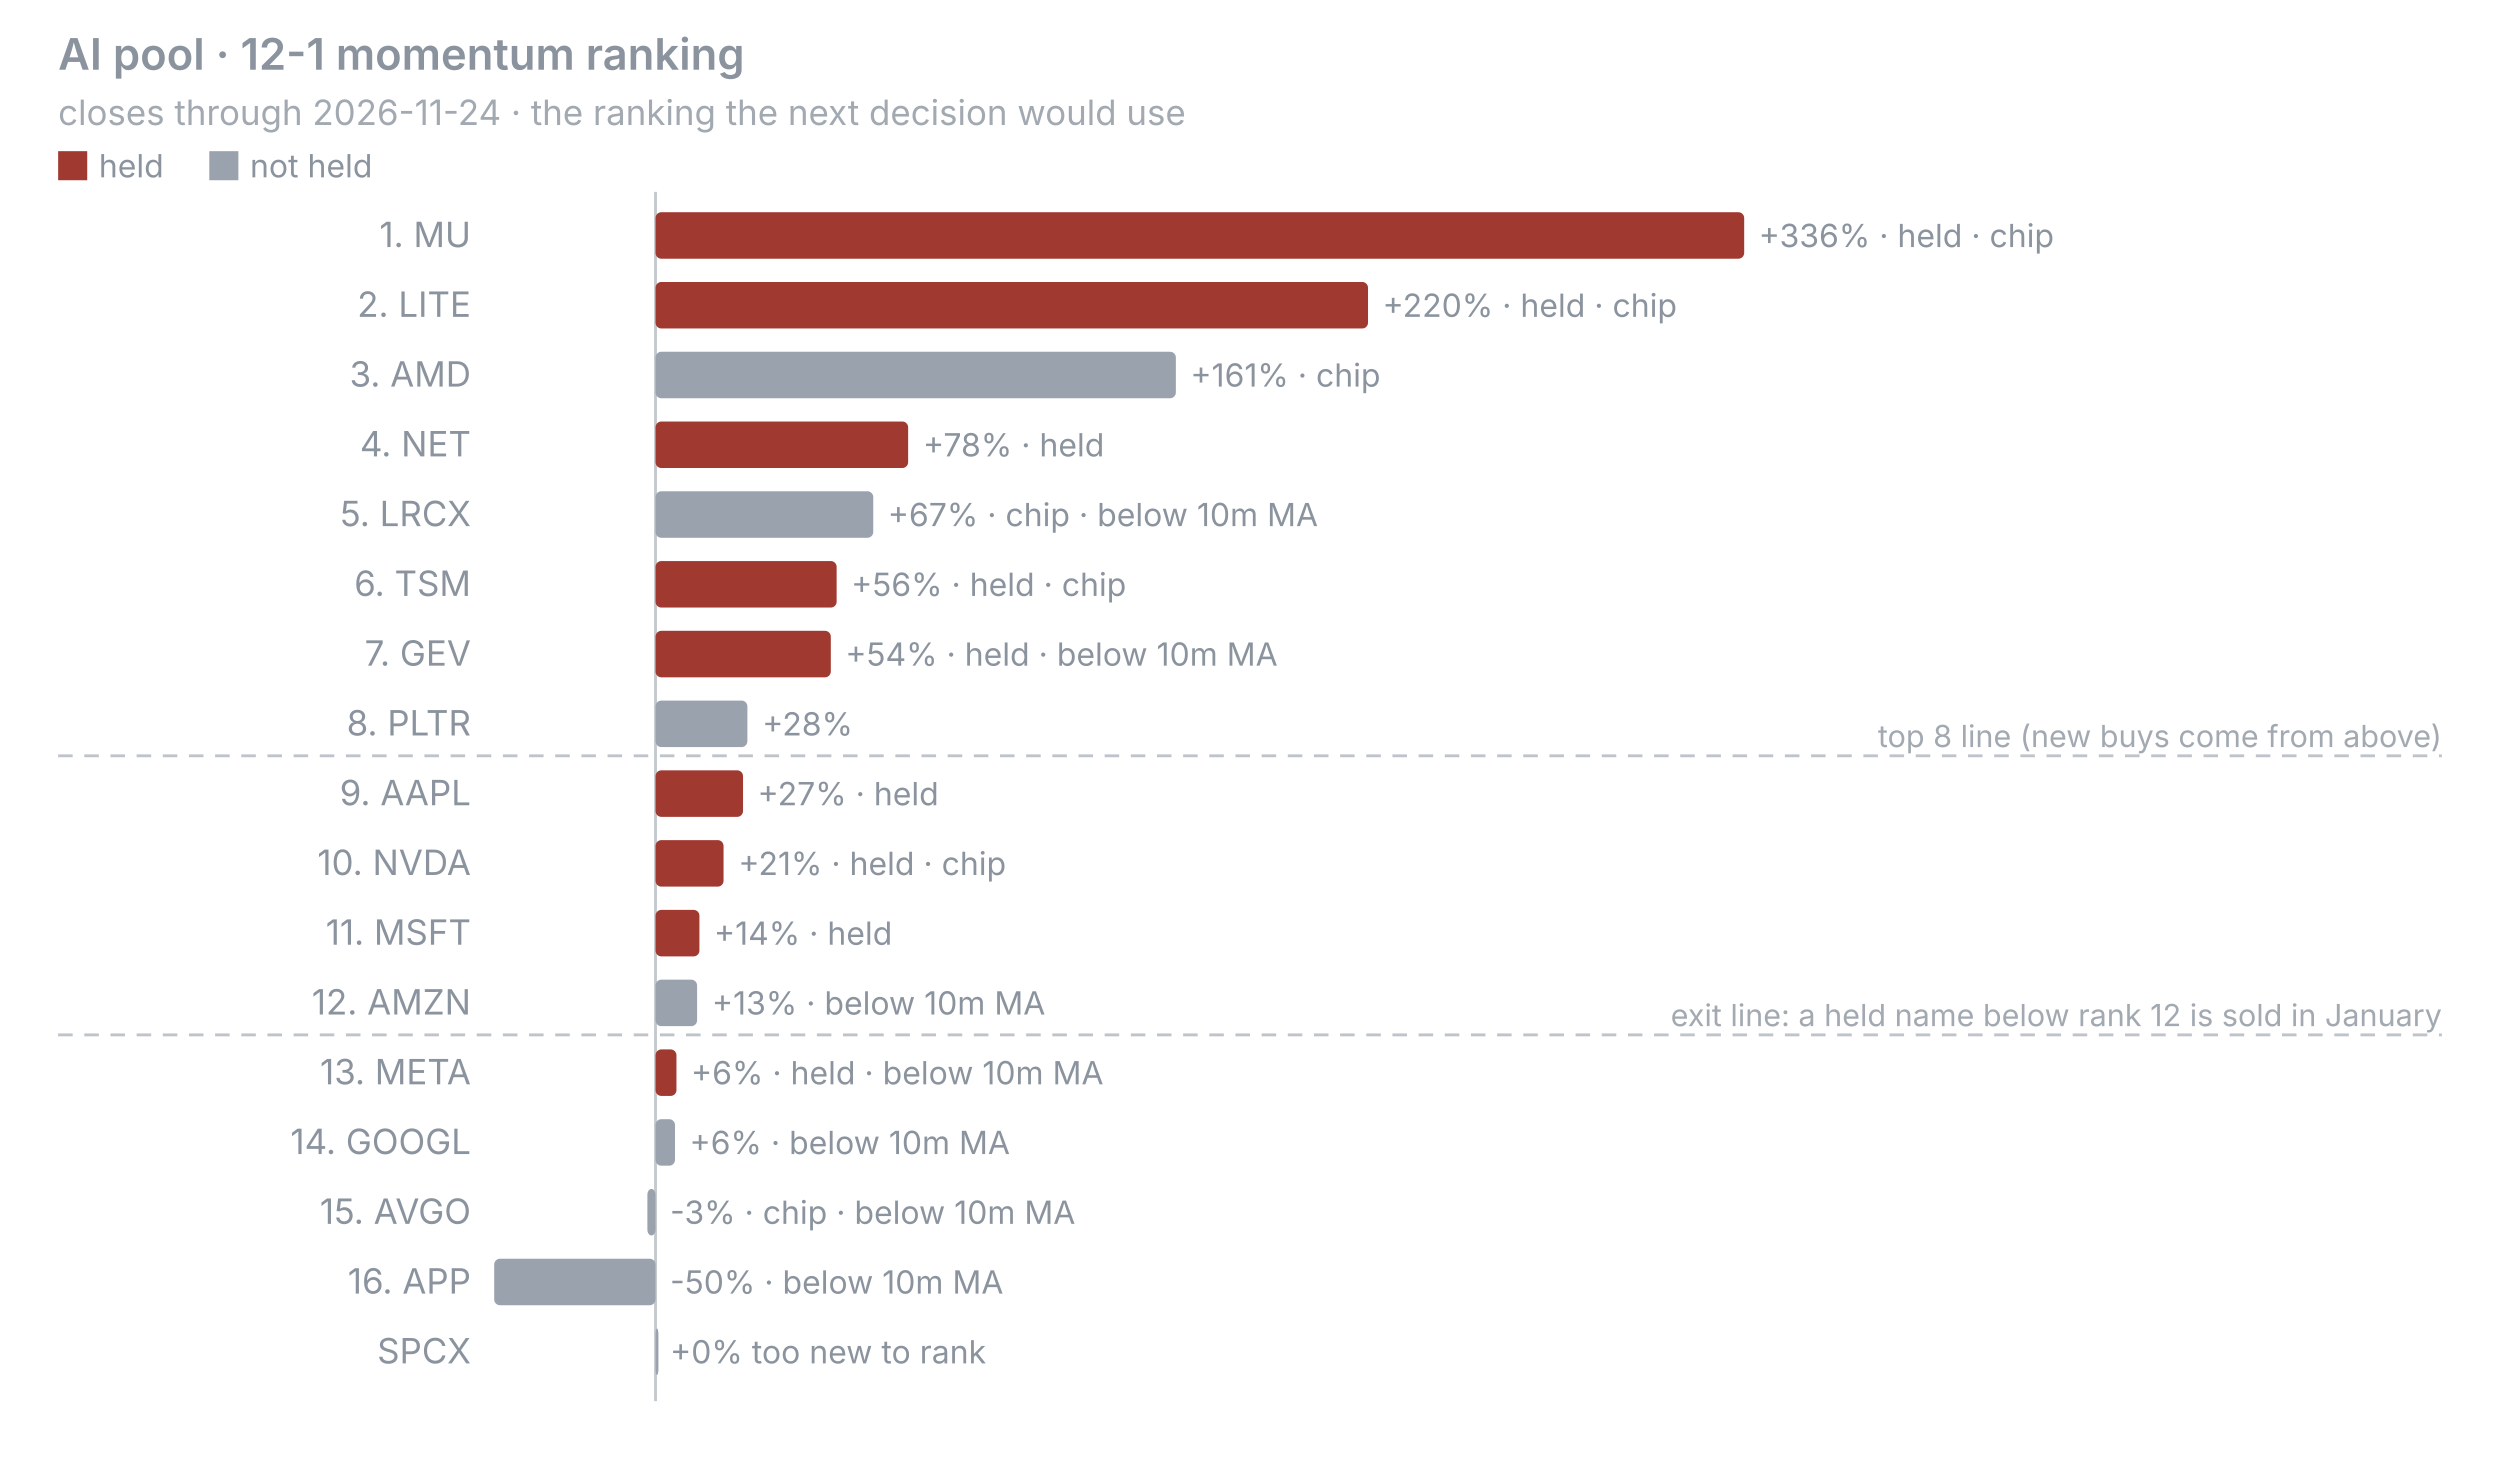
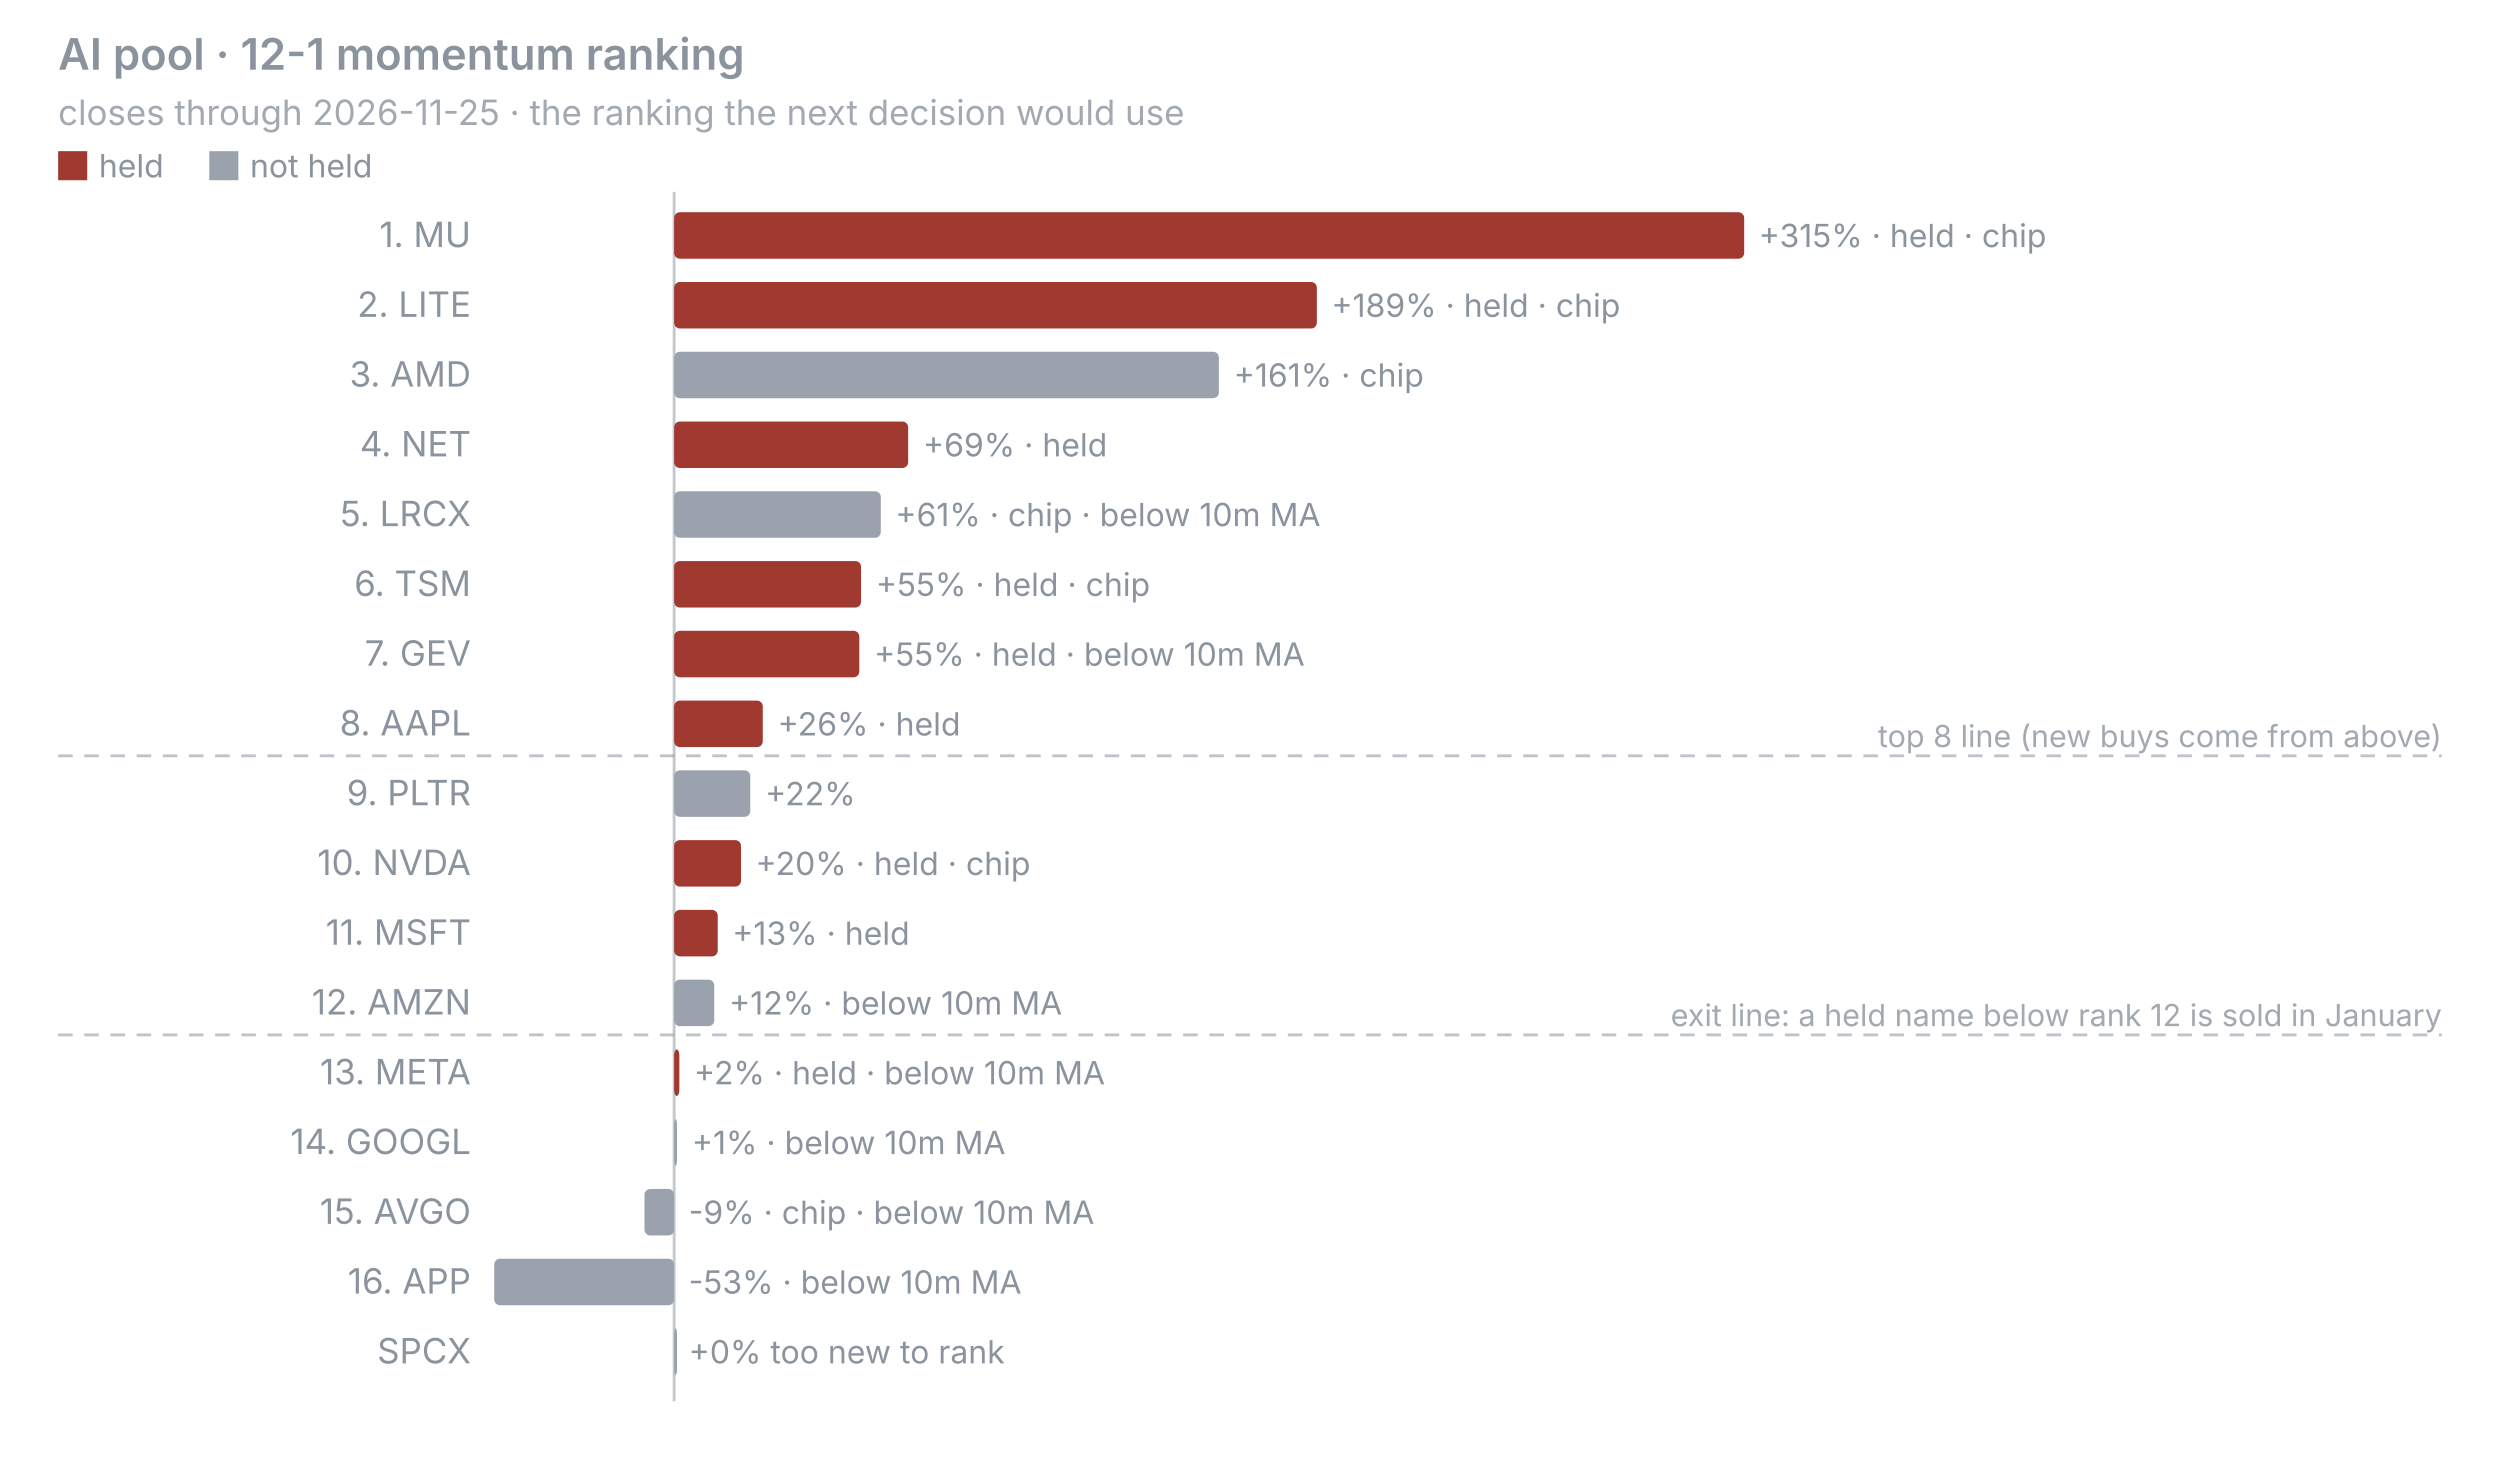
<svg xmlns="http://www.w3.org/2000/svg" viewBox="0 0 860 508" font-family="ui-sans-serif,system-ui,-apple-system,sans-serif">
  <text x="20" y="24" font-size="15" font-weight="600" fill="#8b949e">AI pool · 12-1 momentum ranking</text>
-   <text x="20" y="43" font-size="12" fill="#8b949e" opacity="0.8">closes through 2026-11-24 · the ranking the next decision would use</text>
+   <text x="20" y="43" font-size="12" fill="#8b949e" opacity="0.8">closes through 2026-11-25 · the ranking the next decision would use</text>
  <rect x="20" y="52" width="10" height="10" fill="#a0392f" />
  <text x="34" y="61" font-size="11" fill="#8b949e">held</text>
  <rect x="72" y="52" width="10" height="10" fill="#9aa3ad" />
  <text x="86" y="61" font-size="11" fill="#8b949e">not held</text>
-   <line x1="225.5" y1="66" x2="225.5" y2="482" stroke="#8b949e" stroke-opacity="0.5" />
-   <rect x="225.5" y="73" width="374.5" height="16" fill="#a0392f" rx="2" />
+   <line x1="231.9" y1="66" x2="231.9" y2="482" stroke="#8b949e" stroke-opacity="0.5" />
+   <rect x="231.9" y="73" width="368.1" height="16" fill="#a0392f" rx="2" />
  <text x="162" y="85.0" font-size="12" fill="#8b949e" text-anchor="end">1. MU</text>
-   <text x="605.0" y="85.0" font-size="11" fill="#8b949e" text-anchor="start">+336% · held · chip</text>
-   <rect x="225.5" y="97" width="245.1" height="16" fill="#a0392f" rx="2" />
+   <text x="605.0" y="85.0" font-size="11" fill="#8b949e" text-anchor="start">+315% · held · chip</text>
+   <rect x="231.9" y="97" width="221.1" height="16" fill="#a0392f" rx="2" />
  <text x="162" y="109.0" font-size="12" fill="#8b949e" text-anchor="end">2. LITE</text>
-   <text x="475.6" y="109.0" font-size="11" fill="#8b949e" text-anchor="start">+220% · held · chip</text>
-   <rect x="225.5" y="121" width="179.0" height="16" fill="#9aa3ad" rx="2" />
+   <text x="458.0" y="109.0" font-size="11" fill="#8b949e" text-anchor="start">+189% · held · chip</text>
+   <rect x="231.9" y="121" width="187.4" height="16" fill="#9aa3ad" rx="2" />
  <text x="162" y="133.0" font-size="12" fill="#8b949e" text-anchor="end">3. AMD</text>
-   <text x="409.5" y="133.0" font-size="11" fill="#8b949e" text-anchor="start">+161% · chip</text>
-   <rect x="225.5" y="145" width="86.9" height="16" fill="#a0392f" rx="2" />
+   <text x="424.4" y="133.0" font-size="11" fill="#8b949e" text-anchor="start">+161% · chip</text>
+   <rect x="231.9" y="145" width="80.5" height="16" fill="#a0392f" rx="2" />
  <text x="162" y="157.0" font-size="12" fill="#8b949e" text-anchor="end">4. NET</text>
-   <text x="317.5" y="157.0" font-size="11" fill="#8b949e" text-anchor="start">+78% · held</text>
-   <rect x="225.5" y="169" width="74.9" height="16" fill="#9aa3ad" rx="2" />
+   <text x="317.5" y="157.0" font-size="11" fill="#8b949e" text-anchor="start">+69% · held</text>
+   <rect x="231.9" y="169" width="71.1" height="16" fill="#9aa3ad" rx="2" />
  <text x="162" y="181.0" font-size="12" fill="#8b949e" text-anchor="end">5. LRCX</text>
-   <text x="305.4" y="181.0" font-size="11" fill="#8b949e" text-anchor="start">+67% · chip · below 10m MA</text>
-   <rect x="225.5" y="193" width="62.3" height="16" fill="#a0392f" rx="2" />
+   <text x="308.0" y="181.0" font-size="11" fill="#8b949e" text-anchor="start">+61% · chip · below 10m MA</text>
+   <rect x="231.9" y="193" width="64.3" height="16" fill="#a0392f" rx="2" />
  <text x="162" y="205.0" font-size="12" fill="#8b949e" text-anchor="end">6. TSM</text>
-   <text x="292.8" y="205.0" font-size="11" fill="#8b949e" text-anchor="start">+56% · held · chip</text>
-   <rect x="225.5" y="217" width="60.3" height="16" fill="#a0392f" rx="2" />
+   <text x="301.3" y="205.0" font-size="11" fill="#8b949e" text-anchor="start">+55% · held · chip</text>
+   <rect x="231.9" y="217" width="63.7" height="16" fill="#a0392f" rx="2" />
  <text x="162" y="229.0" font-size="12" fill="#8b949e" text-anchor="end">7. GEV</text>
-   <text x="290.8" y="229.0" font-size="11" fill="#8b949e" text-anchor="start">+54% · held · below 10m MA</text>
-   <rect x="225.5" y="241" width="31.6" height="16" fill="#9aa3ad" rx="2" />
-   <text x="162" y="253.0" font-size="12" fill="#8b949e" text-anchor="end">8. PLTR</text>
-   <text x="262.2" y="253.0" font-size="11" fill="#8b949e" text-anchor="start">+28%</text>
+   <text x="300.7" y="229.0" font-size="11" fill="#8b949e" text-anchor="start">+55% · held · below 10m MA</text>
+   <rect x="231.9" y="241" width="30.5" height="16" fill="#a0392f" rx="2" />
+   <text x="162" y="253.0" font-size="12" fill="#8b949e" text-anchor="end">8. AAPL</text>
+   <text x="267.5" y="253.0" font-size="11" fill="#8b949e" text-anchor="start">+26% · held</text>
  <line x1="20" y1="260.0" x2="840" y2="260.0" stroke="#8b949e" stroke-opacity="0.55" stroke-dasharray="5 4" />
  <text x="840" y="257.0" font-size="10.5" fill="#8b949e" text-anchor="end" opacity="0.8">top 8 line (new buys come from above)</text>
-   <rect x="225.5" y="265" width="30.1" height="16" fill="#a0392f" rx="2" />
-   <text x="162" y="277.0" font-size="12" fill="#8b949e" text-anchor="end">9. AAPL</text>
-   <text x="260.6" y="277.0" font-size="11" fill="#8b949e" text-anchor="start">+27% · held</text>
-   <rect x="225.5" y="289" width="23.4" height="16" fill="#a0392f" rx="2" />
+   <rect x="231.9" y="265" width="26.2" height="16" fill="#9aa3ad" rx="2" />
+   <text x="162" y="277.0" font-size="12" fill="#8b949e" text-anchor="end">9. PLTR</text>
+   <text x="263.2" y="277.0" font-size="11" fill="#8b949e" text-anchor="start">+22%</text>
+   <rect x="231.9" y="289" width="23.0" height="16" fill="#a0392f" rx="2" />
  <text x="162" y="301.0" font-size="12" fill="#8b949e" text-anchor="end">10. NVDA</text>
-   <text x="254.0" y="301.0" font-size="11" fill="#8b949e" text-anchor="start">+21% · held · chip</text>
-   <rect x="225.5" y="313" width="15.1" height="16" fill="#a0392f" rx="2" />
+   <text x="259.9" y="301.0" font-size="11" fill="#8b949e" text-anchor="start">+20% · held · chip</text>
+   <rect x="231.9" y="313" width="15.0" height="16" fill="#a0392f" rx="2" />
  <text x="162" y="325.0" font-size="12" fill="#8b949e" text-anchor="end">11. MSFT</text>
-   <text x="245.6" y="325.0" font-size="11" fill="#8b949e" text-anchor="start">+14% · held</text>
-   <rect x="225.5" y="337" width="14.3" height="16" fill="#9aa3ad" rx="2" />
+   <text x="251.9" y="325.0" font-size="11" fill="#8b949e" text-anchor="start">+13% · held</text>
+   <rect x="231.9" y="337" width="13.8" height="16" fill="#9aa3ad" rx="2" />
  <text x="162" y="349.0" font-size="12" fill="#8b949e" text-anchor="end">12. AMZN</text>
-   <text x="244.9" y="349.0" font-size="11" fill="#8b949e" text-anchor="start">+13% · below 10m MA</text>
+   <text x="250.8" y="349.0" font-size="11" fill="#8b949e" text-anchor="start">+12% · below 10m MA</text>
  <line x1="20" y1="356.0" x2="840" y2="356.0" stroke="#8b949e" stroke-opacity="0.55" stroke-dasharray="5 4" />
  <text x="840" y="353.0" font-size="10.5" fill="#8b949e" text-anchor="end" opacity="0.8">exit line: a held name below rank 12 is sold in January</text>
-   <rect x="225.5" y="361" width="7.2" height="16" fill="#a0392f" rx="2" />
+   <rect x="231.9" y="361" width="1.8" height="16" fill="#a0392f" rx="2" />
  <text x="162" y="373.0" font-size="12" fill="#8b949e" text-anchor="end">13. META</text>
-   <text x="237.7" y="373.0" font-size="11" fill="#8b949e" text-anchor="start">+6% · held · below 10m MA</text>
-   <rect x="225.5" y="385" width="6.7" height="16" fill="#9aa3ad" rx="2" />
+   <text x="238.7" y="373.0" font-size="11" fill="#8b949e" text-anchor="start">+2% · held · below 10m MA</text>
+   <rect x="231.9" y="385" width="1.0" height="16" fill="#9aa3ad" rx="2" />
  <text x="162" y="397.0" font-size="12" fill="#8b949e" text-anchor="end">14. GOOGL</text>
-   <text x="237.2" y="397.0" font-size="11" fill="#8b949e" text-anchor="start">+6% · below 10m MA</text>
-   <rect x="222.7" y="409" width="2.8" height="16" fill="#9aa3ad" rx="2" />
+   <text x="238.0" y="397.0" font-size="11" fill="#8b949e" text-anchor="start">+1% · below 10m MA</text>
+   <rect x="221.7" y="409" width="10.2" height="16" fill="#9aa3ad" rx="2" />
  <text x="162" y="421.0" font-size="12" fill="#8b949e" text-anchor="end">15. AVGO</text>
-   <text x="230.5" y="421.0" font-size="11" fill="#8b949e" text-anchor="start">-3% · chip · below 10m MA</text>
-   <rect x="170.0" y="433" width="55.5" height="16" fill="#9aa3ad" rx="2" />
+   <text x="236.9" y="421.0" font-size="11" fill="#8b949e" text-anchor="start">-9% · chip · below 10m MA</text>
+   <rect x="170.0" y="433" width="61.9" height="16" fill="#9aa3ad" rx="2" />
  <text x="162" y="445.0" font-size="12" fill="#8b949e" text-anchor="end">16. APP</text>
-   <text x="230.5" y="445.0" font-size="11" fill="#8b949e" text-anchor="start">-50% · below 10m MA</text>
-   <rect x="225.5" y="457" width="1.0" height="16" fill="#9aa3ad" rx="2" />
+   <text x="236.9" y="445.0" font-size="11" fill="#8b949e" text-anchor="start">-53% · below 10m MA</text>
+   <rect x="231.9" y="457" width="1.0" height="16" fill="#9aa3ad" rx="2" />
  <text x="162" y="469.0" font-size="12" fill="#8b949e" text-anchor="end">SPCX</text>
-   <text x="230.5" y="469.0" font-size="11" fill="#8b949e" text-anchor="start">+0%  too new to rank</text>
+   <text x="236.9" y="469.0" font-size="11" fill="#8b949e" text-anchor="start">+0%  too new to rank</text>
</svg>
